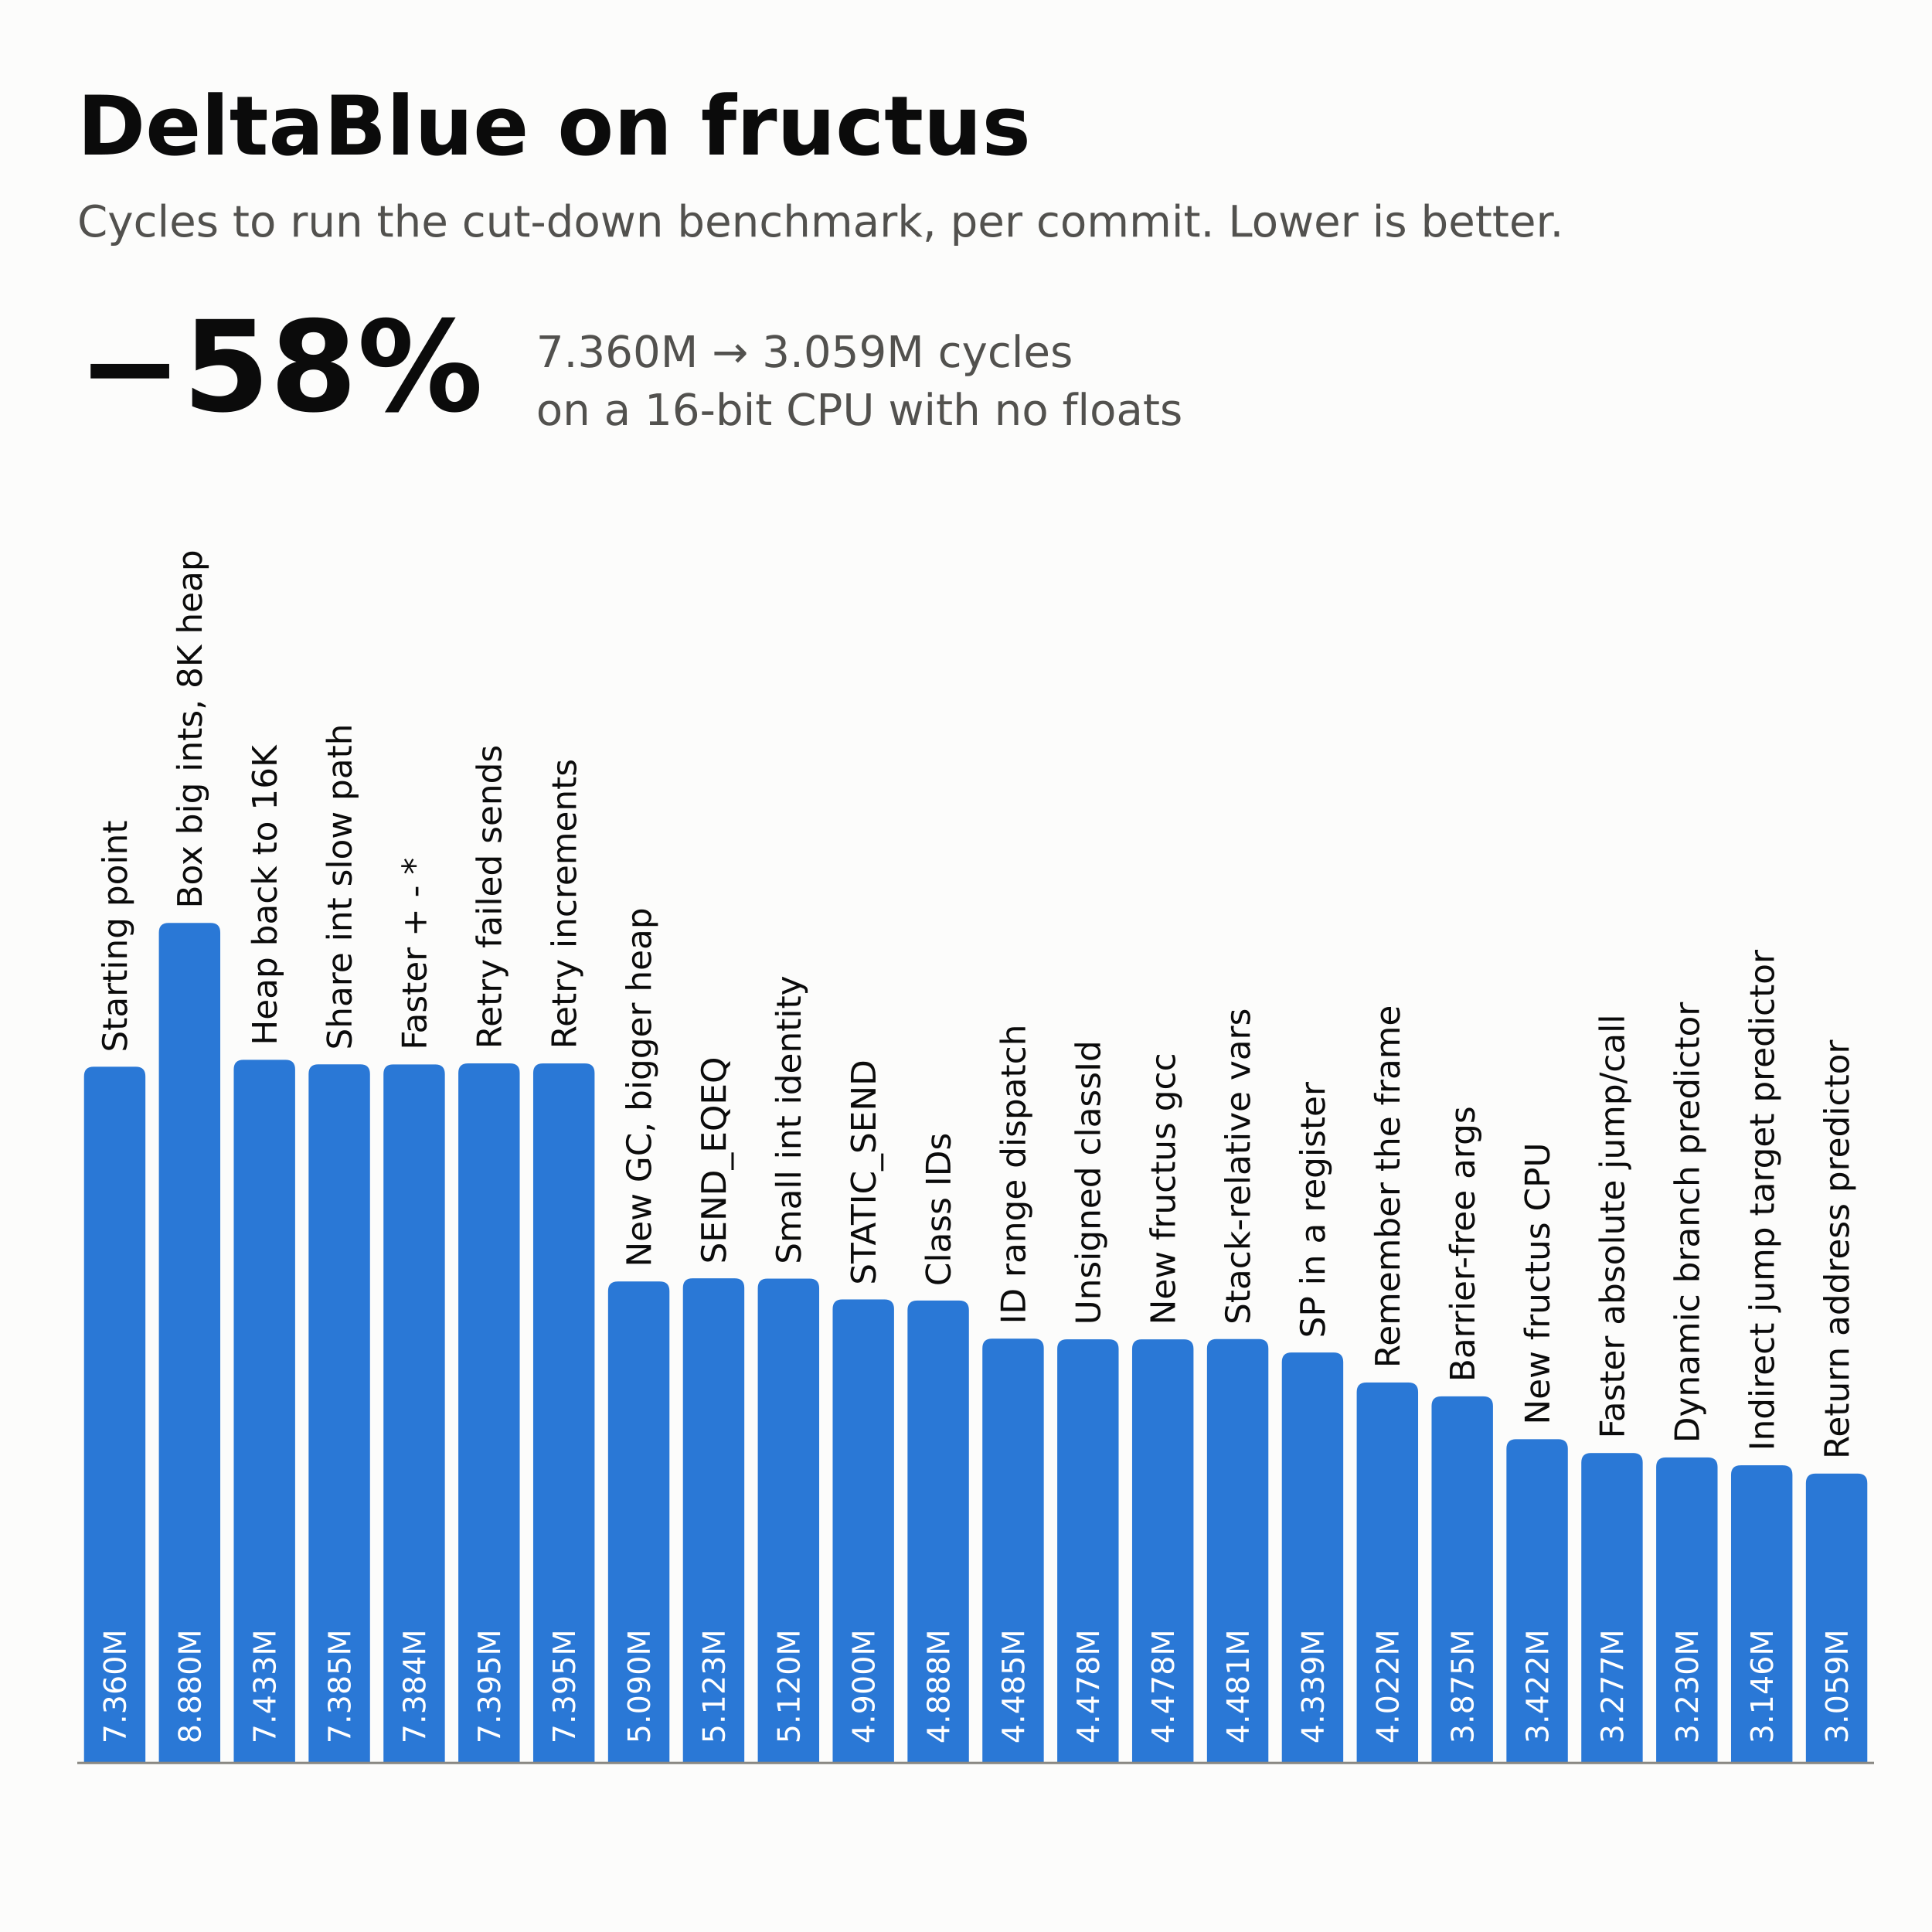
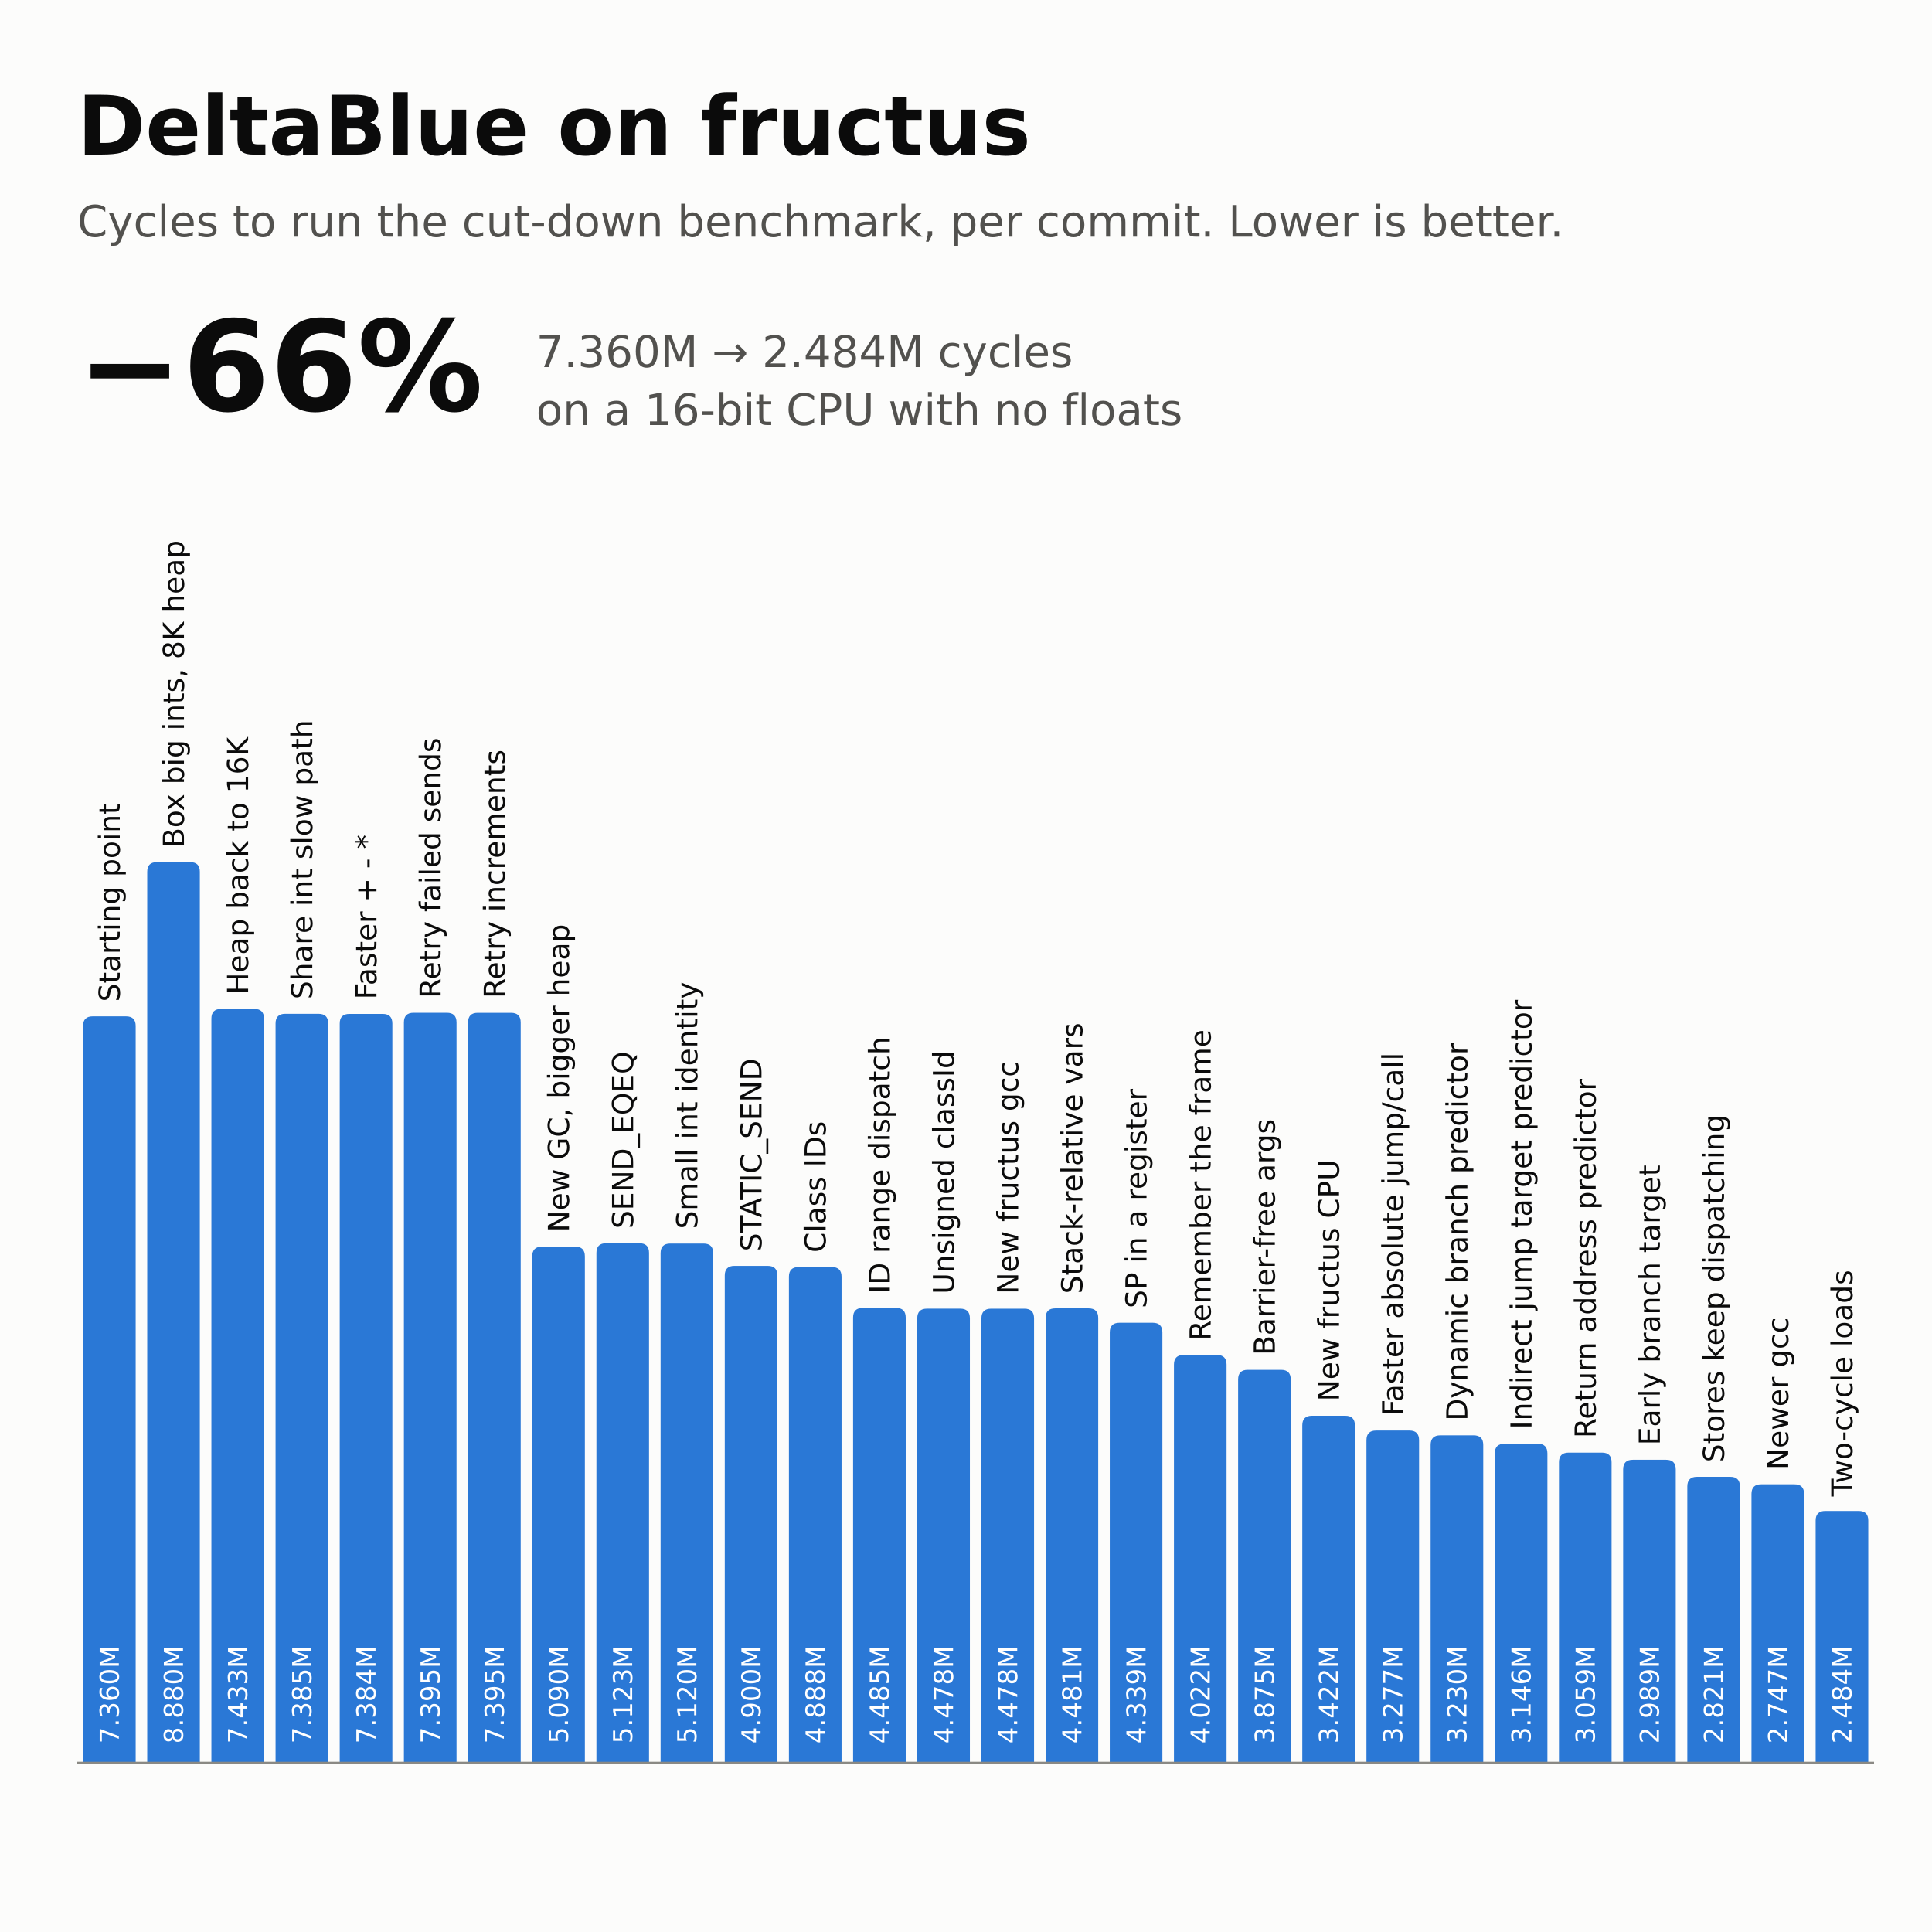
<svg xmlns="http://www.w3.org/2000/svg" width="800" height="800" viewBox="0 0 800 800" font-family="'DejaVu Sans', 'Liberation Sans', sans-serif">
  <rect width="800" height="800" fill="#fcfcfb" />
  <text x="32" y="64" font-size="34" font-weight="bold" fill="#0b0b0b">DeltaBlue on fructus</text>
  <text x="32" y="98" font-size="18" fill="#52514e">Cycles to run the cut-down benchmark, per commit. Lower is better.</text>
-   <text x="32" y="170" font-size="52" font-weight="bold" fill="#0b0b0b">−58%</text>
-   <text x="222" y="152" font-size="18" fill="#52514e">7.360M → 3.059M cycles</text>
+   <text x="32" y="170" font-size="52" font-weight="bold" fill="#0b0b0b">−66%</text>
+   <text x="222" y="152" font-size="18" fill="#52514e">7.360M → 2.484M cycles</text>
  <text x="222" y="176" font-size="18" fill="#52514e">on a 16-bit CPU with no floats</text>
-   <path d="M34.79,730 V445.701 Q34.79,441.701 38.79,441.701 H56.21 Q60.21,441.701 60.21,445.701 V730 Z" fill="#2a78d6" />
-   <text transform="translate(52.0756,722) rotate(-90)" font-size="12.71" fill="#ffffff">7.360M</text>
-   <text transform="translate(52.53316,435.7007) rotate(-90)" font-size="14.0" fill="#0b0b0b">Starting point</text>
-   <path d="M65.79,730 V386.161 Q65.79,382.161 69.79,382.161 H87.21 Q91.21,382.161 91.21,386.161 V730 Z" fill="#2a78d6" />
-   <text transform="translate(83.0756,722) rotate(-90)" font-size="12.71" fill="#ffffff">8.880M</text>
-   <text transform="translate(83.53316,376.1606) rotate(-90)" font-size="14.0" fill="#0b0b0b">Box big ints, 8K heap</text>
-   <path d="M96.79,730 V442.841 Q96.79,438.841 100.79,438.841 H118.21 Q122.21,438.841 122.21,442.841 V730 Z" fill="#2a78d6" />
-   <text transform="translate(114.0756,722) rotate(-90)" font-size="12.71" fill="#ffffff">7.433M</text>
-   <text transform="translate(114.5332,432.8412) rotate(-90)" font-size="14.0" fill="#0b0b0b">Heap back to 16K</text>
-   <path d="M127.79,730 V444.721 Q127.79,440.721 131.79,440.721 H149.21 Q153.21,440.721 153.21,444.721 V730 Z" fill="#2a78d6" />
-   <text transform="translate(145.0756,722) rotate(-90)" font-size="12.71" fill="#ffffff">7.385M</text>
-   <text transform="translate(145.5332,434.7214) rotate(-90)" font-size="14.0" fill="#0b0b0b">Share int slow path</text>
-   <path d="M158.79,730 V444.761 Q158.79,440.761 162.79,440.761 H180.21 Q184.21,440.761 184.21,444.761 V730 Z" fill="#2a78d6" />
-   <text transform="translate(176.0756,722) rotate(-90)" font-size="12.71" fill="#ffffff">7.384M</text>
-   <text transform="translate(176.5332,434.7606) rotate(-90)" font-size="14.0" fill="#0b0b0b">Faster + - *</text>
-   <path d="M189.79,730 V444.322 Q189.79,440.322 193.79,440.322 H211.21 Q215.21,440.322 215.21,444.322 V730 Z" fill="#2a78d6" />
-   <text transform="translate(207.0756,722) rotate(-90)" font-size="12.71" fill="#ffffff">7.395M</text>
-   <text transform="translate(207.5332,434.3216) rotate(-90)" font-size="14.0" fill="#0b0b0b">Retry failed sends</text>
-   <path d="M220.79,730 V444.341 Q220.79,440.341 224.79,440.341 H242.21 Q246.21,440.341 246.21,444.341 V730 Z" fill="#2a78d6" />
-   <text transform="translate(238.0756,722) rotate(-90)" font-size="12.71" fill="#ffffff">7.395M</text>
-   <text transform="translate(238.5332,434.3408) rotate(-90)" font-size="14.0" fill="#0b0b0b">Retry increments</text>
-   <path d="M251.79,730 V534.634 Q251.79,530.634 255.79,530.634 H273.21 Q277.21,530.634 277.21,534.634 V730 Z" fill="#2a78d6" />
-   <text transform="translate(269.0756,722) rotate(-90)" font-size="12.71" fill="#ffffff">5.090M</text>
-   <text transform="translate(269.5332,524.6344) rotate(-90)" font-size="14.0" fill="#0b0b0b">New GC, bigger heap</text>
-   <path d="M282.79,730 V533.324 Q282.79,529.324 286.79,529.324 H304.21 Q308.21,529.324 308.21,533.324 V730 Z" fill="#2a78d6" />
-   <text transform="translate(300.0756,722) rotate(-90)" font-size="12.71" fill="#ffffff">5.123M</text>
-   <text transform="translate(300.5332,523.3235) rotate(-90)" font-size="14.0" fill="#0b0b0b">SEND_EQEQ</text>
-   <path d="M313.79,730 V533.444 Q313.79,529.444 317.79,529.444 H335.21 Q339.21,529.444 339.21,533.444 V730 Z" fill="#2a78d6" />
-   <text transform="translate(331.0756,722) rotate(-90)" font-size="12.71" fill="#ffffff">5.120M</text>
-   <text transform="translate(331.5332,523.4439) rotate(-90)" font-size="14.0" fill="#0b0b0b">Small int identity</text>
-   <path d="M344.79,730 V542.062 Q344.79,538.062 348.79,538.062 H366.21 Q370.21,538.062 370.21,542.062 V730 Z" fill="#2a78d6" />
-   <text transform="translate(362.0756,722) rotate(-90)" font-size="12.71" fill="#ffffff">4.900M</text>
-   <text transform="translate(362.5332,532.0616) rotate(-90)" font-size="14.0" fill="#0b0b0b">STATIC_SEND</text>
-   <path d="M375.79,730 V542.522 Q375.79,538.522 379.79,538.522 H397.21 Q401.21,538.522 401.21,542.522 V730 Z" fill="#2a78d6" />
-   <text transform="translate(393.0756,722) rotate(-90)" font-size="12.71" fill="#ffffff">4.888M</text>
-   <text transform="translate(393.5332,532.5222) rotate(-90)" font-size="14.0" fill="#0b0b0b">Class IDs</text>
-   <path d="M406.79,730 V558.301 Q406.79,554.301 410.79,554.301 H428.21 Q432.21,554.301 432.21,558.301 V730 Z" fill="#2a78d6" />
-   <text transform="translate(424.0756,722) rotate(-90)" font-size="12.71" fill="#ffffff">4.485M</text>
-   <text transform="translate(424.5332,548.3015) rotate(-90)" font-size="14.0" fill="#0b0b0b">ID range dispatch</text>
-   <path d="M437.79,730 V558.583 Q437.79,554.583 441.79,554.583 H459.21 Q463.21,554.583 463.21,558.583 V730 Z" fill="#2a78d6" />
-   <text transform="translate(455.0756,722) rotate(-90)" font-size="12.71" fill="#ffffff">4.478M</text>
-   <text transform="translate(455.5332,548.5826) rotate(-90)" font-size="14.0" fill="#0b0b0b">Unsigned classId</text>
-   <path d="M468.79,730 V558.594 Q468.79,554.594 472.79,554.594 H490.21 Q494.21,554.594 494.21,558.594 V730 Z" fill="#2a78d6" />
-   <text transform="translate(486.0756,722) rotate(-90)" font-size="12.71" fill="#ffffff">4.478M</text>
-   <text transform="translate(486.5332,548.5937) rotate(-90)" font-size="14.0" fill="#0b0b0b">New fructus gcc</text>
-   <path d="M499.79,730 V558.465 Q499.79,554.465 503.79,554.465 H521.21 Q525.21,554.465 525.21,558.465 V730 Z" fill="#2a78d6" />
-   <text transform="translate(517.0756,722) rotate(-90)" font-size="12.71" fill="#ffffff">4.481M</text>
-   <text transform="translate(517.5332,548.4654) rotate(-90)" font-size="14.0" fill="#0b0b0b">Stack-relative vars</text>
-   <path d="M530.79,730 V564.033 Q530.79,560.033 534.79,560.033 H552.21 Q556.21,560.033 556.21,564.033 V730 Z" fill="#2a78d6" />
-   <text transform="translate(548.0756,722) rotate(-90)" font-size="12.71" fill="#ffffff">4.339M</text>
-   <text transform="translate(548.5332,554.0331) rotate(-90)" font-size="14.0" fill="#0b0b0b">SP in a register</text>
-   <path d="M561.79,730 V576.461 Q561.79,572.461 565.79,572.461 H583.21 Q587.21,572.461 587.21,576.461 V730 Z" fill="#2a78d6" />
-   <text transform="translate(579.0756,722) rotate(-90)" font-size="12.71" fill="#ffffff">4.022M</text>
-   <text transform="translate(579.5332,566.4608) rotate(-90)" font-size="14.0" fill="#0b0b0b">Remember the frame</text>
-   <path d="M592.79,730 V582.204 Q592.79,578.204 596.79,578.204 H614.21 Q618.21,578.204 618.21,582.204 V730 Z" fill="#2a78d6" />
-   <text transform="translate(610.0756,722) rotate(-90)" font-size="12.71" fill="#ffffff">3.875M</text>
-   <text transform="translate(610.5332,572.2042) rotate(-90)" font-size="14.0" fill="#0b0b0b">Barrier-free args</text>
-   <path d="M623.79,730 V599.939 Q623.79,595.939 627.79,595.939 H645.21 Q649.21,595.939 649.21,599.939 V730 Z" fill="#2a78d6" />
-   <text transform="translate(641.0756,722) rotate(-90)" font-size="12.71" fill="#ffffff">3.422M</text>
-   <text transform="translate(641.5332,589.9385) rotate(-90)" font-size="14.0" fill="#0b0b0b">New fructus CPU</text>
-   <path d="M654.79,730 V605.655 Q654.79,601.655 658.79,601.655 H676.21 Q680.21,601.655 680.21,605.655 V730 Z" fill="#2a78d6" />
-   <text transform="translate(672.0756,722) rotate(-90)" font-size="12.71" fill="#ffffff">3.277M</text>
-   <text transform="translate(672.5332,595.6546) rotate(-90)" font-size="14.0" fill="#0b0b0b">Faster absolute jump/call</text>
-   <path d="M685.79,730 V607.494 Q685.79,603.494 689.79,603.494 H707.21 Q711.21,603.494 711.21,607.494 V730 Z" fill="#2a78d6" />
-   <text transform="translate(703.0756,722) rotate(-90)" font-size="12.71" fill="#ffffff">3.230M</text>
-   <text transform="translate(703.5332,597.4941) rotate(-90)" font-size="14.0" fill="#0b0b0b">Dynamic branch predictor</text>
-   <path d="M716.79,730 V610.751 Q716.79,606.751 720.79,606.751 H738.21 Q742.21,606.751 742.21,610.751 V730 Z" fill="#2a78d6" />
-   <text transform="translate(734.0756,722) rotate(-90)" font-size="12.71" fill="#ffffff">3.146M</text>
-   <text transform="translate(734.5332,600.7511) rotate(-90)" font-size="14.0" fill="#0b0b0b">Indirect jump target predictor</text>
-   <path d="M747.79,730 V614.175 Q747.79,610.175 751.79,610.175 H769.21 Q773.21,610.175 773.21,614.175 V730 Z" fill="#2a78d6" />
-   <text transform="translate(765.0756,722) rotate(-90)" font-size="12.71" fill="#ffffff">3.059M</text>
-   <text transform="translate(765.5332,604.1751) rotate(-90)" font-size="14.0" fill="#0b0b0b">Return address predictor</text>
+   <path d="M34.391,730 V424.843 Q34.391,420.843 38.391,420.843 H52.18 Q56.18,420.843 56.18,424.843 V730 Z" fill="#2a78d6" />
+   <text transform="translate(49.20766,722) rotate(-90)" font-size="10.894" fill="#ffffff">7.360M</text>
+   <text transform="translate(49.59985,414.8425) rotate(-90)" font-size="12.0" fill="#0b0b0b">Starting point</text>
+   <path d="M60.963,730 V360.995 Q60.963,356.995 64.963,356.995 H78.751 Q82.751,356.995 82.751,360.995 V730 Z" fill="#2a78d6" />
+   <text transform="translate(75.77909,722) rotate(-90)" font-size="10.894" fill="#ffffff">8.880M</text>
+   <text transform="translate(76.17128,350.9948) rotate(-90)" font-size="12.0" fill="#0b0b0b">Box big ints, 8K heap</text>
+   <path d="M87.534,730 V421.776 Q87.534,417.776 91.534,417.776 H105.323 Q109.323,417.776 109.323,421.776 V730 Z" fill="#2a78d6" />
+   <text transform="translate(102.3505,722) rotate(-90)" font-size="10.894" fill="#ffffff">7.433M</text>
+   <text transform="translate(102.7427,411.7762) rotate(-90)" font-size="12.0" fill="#0b0b0b">Heap back to 16K</text>
+   <path d="M114.106,730 V423.792 Q114.106,419.792 118.106,419.792 H131.894 Q135.894,419.792 135.894,423.792 V730 Z" fill="#2a78d6" />
+   <text transform="translate(128.9219,722) rotate(-90)" font-size="10.894" fill="#ffffff">7.385M</text>
+   <text transform="translate(129.3141,413.7924) rotate(-90)" font-size="12.0" fill="#0b0b0b">Share int slow path</text>
+   <path d="M140.677,730 V423.834 Q140.677,419.834 144.677,419.834 H158.466 Q162.466,419.834 162.466,423.834 V730 Z" fill="#2a78d6" />
+   <text transform="translate(155.4934,722) rotate(-90)" font-size="10.894" fill="#ffffff">7.384M</text>
+   <text transform="translate(155.8856,413.8344) rotate(-90)" font-size="12.0" fill="#0b0b0b">Faster + - *</text>
+   <path d="M167.249,730 V423.364 Q167.249,419.364 171.249,419.364 H185.037 Q189.037,419.364 189.037,423.364 V730 Z" fill="#2a78d6" />
+   <text transform="translate(182.0648,722) rotate(-90)" font-size="10.894" fill="#ffffff">7.395M</text>
+   <text transform="translate(182.457,413.3637) rotate(-90)" font-size="12.0" fill="#0b0b0b">Retry failed sends</text>
+   <path d="M193.82,730 V423.384 Q193.82,419.384 197.82,419.384 H211.609 Q215.609,419.384 215.609,423.384 V730 Z" fill="#2a78d6" />
+   <text transform="translate(208.6362,722) rotate(-90)" font-size="10.894" fill="#ffffff">7.395M</text>
+   <text transform="translate(209.0284,413.3843) rotate(-90)" font-size="12.0" fill="#0b0b0b">Retry increments</text>
+   <path d="M220.391,730 V520.211 Q220.391,516.211 224.391,516.211 H238.18 Q242.18,516.211 242.18,520.211 V730 Z" fill="#2a78d6" />
+   <text transform="translate(235.2077,722) rotate(-90)" font-size="10.894" fill="#ffffff">5.090M</text>
+   <text transform="translate(235.5999,510.2106) rotate(-90)" font-size="12.0" fill="#0b0b0b">New GC, bigger heap</text>
+   <path d="M246.963,730 V518.805 Q246.963,514.805 250.963,514.805 H264.751 Q268.751,514.805 268.751,518.805 V730 Z" fill="#2a78d6" />
+   <text transform="translate(261.7791,722) rotate(-90)" font-size="10.894" fill="#ffffff">5.123M</text>
+   <text transform="translate(262.1713,508.8048) rotate(-90)" font-size="12.0" fill="#0b0b0b">SEND_EQEQ</text>
+   <path d="M273.534,730 V518.934 Q273.534,514.934 277.534,514.934 H291.323 Q295.323,514.934 295.323,518.934 V730 Z" fill="#2a78d6" />
+   <text transform="translate(288.3505,722) rotate(-90)" font-size="10.894" fill="#ffffff">5.120M</text>
+   <text transform="translate(288.7427,508.9339) rotate(-90)" font-size="12.0" fill="#0b0b0b">Small int identity</text>
+   <path d="M300.106,730 V528.175 Q300.106,524.175 304.106,524.175 H317.894 Q321.894,524.175 321.894,528.175 V730 Z" fill="#2a78d6" />
+   <text transform="translate(314.9219,722) rotate(-90)" font-size="10.894" fill="#ffffff">4.900M</text>
+   <text transform="translate(315.3141,518.1751) rotate(-90)" font-size="12.0" fill="#0b0b0b">STATIC_SEND</text>
+   <path d="M326.677,730 V528.669 Q326.677,524.669 330.677,524.669 H344.466 Q348.466,524.669 348.466,528.669 V730 Z" fill="#2a78d6" />
+   <text transform="translate(341.4934,722) rotate(-90)" font-size="10.894" fill="#ffffff">4.888M</text>
+   <text transform="translate(341.8856,518.669) rotate(-90)" font-size="12.0" fill="#0b0b0b">Class IDs</text>
+   <path d="M353.249,730 V545.59 Q353.249,541.59 357.249,541.59 H371.037 Q375.037,541.59 375.037,545.59 V730 Z" fill="#2a78d6" />
+   <text transform="translate(368.0648,722) rotate(-90)" font-size="10.894" fill="#ffffff">4.485M</text>
+   <text transform="translate(368.457,535.5899) rotate(-90)" font-size="12.0" fill="#0b0b0b">ID range dispatch</text>
+   <path d="M379.82,730 V545.891 Q379.82,541.891 383.82,541.891 H397.609 Q401.609,541.891 401.609,545.891 V730 Z" fill="#2a78d6" />
+   <text transform="translate(394.6362,722) rotate(-90)" font-size="10.894" fill="#ffffff">4.478M</text>
+   <text transform="translate(395.0284,535.8913) rotate(-90)" font-size="12.0" fill="#0b0b0b">Unsigned classId</text>
+   <path d="M406.391,730 V545.903 Q406.391,541.903 410.391,541.903 H424.18 Q428.18,541.903 428.18,545.903 V730 Z" fill="#2a78d6" />
+   <text transform="translate(421.2077,722) rotate(-90)" font-size="10.894" fill="#ffffff">4.478M</text>
+   <text transform="translate(421.5999,535.9033) rotate(-90)" font-size="12.0" fill="#0b0b0b">New fructus gcc</text>
+   <path d="M432.963,730 V545.766 Q432.963,541.766 436.963,541.766 H450.751 Q454.751,541.766 454.751,545.766 V730 Z" fill="#2a78d6" />
+   <text transform="translate(447.7791,722) rotate(-90)" font-size="10.894" fill="#ffffff">4.481M</text>
+   <text transform="translate(448.1713,535.7657) rotate(-90)" font-size="12.0" fill="#0b0b0b">Stack-relative vars</text>
+   <path d="M459.534,730 V551.736 Q459.534,547.736 463.534,547.736 H477.323 Q481.323,547.736 481.323,551.736 V730 Z" fill="#2a78d6" />
+   <text transform="translate(474.3505,722) rotate(-90)" font-size="10.894" fill="#ffffff">4.339M</text>
+   <text transform="translate(474.7427,541.7362) rotate(-90)" font-size="12.0" fill="#0b0b0b">SP in a register</text>
+   <path d="M486.106,730 V565.063 Q486.106,561.063 490.106,561.063 H503.894 Q507.894,561.063 507.894,565.063 V730 Z" fill="#2a78d6" />
+   <text transform="translate(500.9219,722) rotate(-90)" font-size="10.894" fill="#ffffff">4.022M</text>
+   <text transform="translate(501.3141,555.063) rotate(-90)" font-size="12.0" fill="#0b0b0b">Remember the frame</text>
+   <path d="M512.677,730 V571.222 Q512.677,567.222 516.677,567.222 H530.466 Q534.466,567.222 534.466,571.222 V730 Z" fill="#2a78d6" />
+   <text transform="translate(527.4934,722) rotate(-90)" font-size="10.894" fill="#ffffff">3.875M</text>
+   <text transform="translate(527.8856,561.222) rotate(-90)" font-size="12.0" fill="#0b0b0b">Barrier-free args</text>
+   <path d="M539.249,730 V590.239 Q539.249,586.239 543.249,586.239 H557.037 Q561.037,586.239 561.037,590.239 V730 Z" fill="#2a78d6" />
+   <text transform="translate(554.0648,722) rotate(-90)" font-size="10.894" fill="#ffffff">3.422M</text>
+   <text transform="translate(554.457,580.2393) rotate(-90)" font-size="12.0" fill="#0b0b0b">New fructus CPU</text>
+   <path d="M565.82,730 V596.369 Q565.82,592.369 569.82,592.369 H583.609 Q587.609,592.369 587.609,596.369 V730 Z" fill="#2a78d6" />
+   <text transform="translate(580.6362,722) rotate(-90)" font-size="10.894" fill="#ffffff">3.277M</text>
+   <text transform="translate(581.0284,586.369) rotate(-90)" font-size="12.0" fill="#0b0b0b">Faster absolute jump/call</text>
+   <path d="M592.391,730 V598.342 Q592.391,594.342 596.391,594.342 H610.18 Q614.18,594.342 614.18,598.342 V730 Z" fill="#2a78d6" />
+   <text transform="translate(607.2077,722) rotate(-90)" font-size="10.894" fill="#ffffff">3.230M</text>
+   <text transform="translate(607.5999,588.3416) rotate(-90)" font-size="12.0" fill="#0b0b0b">Dynamic branch predictor</text>
+   <path d="M618.963,730 V601.834 Q618.963,597.834 622.963,597.834 H636.751 Q640.751,597.834 640.751,601.834 V730 Z" fill="#2a78d6" />
+   <text transform="translate(633.7791,722) rotate(-90)" font-size="10.894" fill="#ffffff">3.146M</text>
+   <text transform="translate(634.1713,591.8342) rotate(-90)" font-size="12.0" fill="#0b0b0b">Indirect jump target predictor</text>
+   <path d="M645.534,730 V605.506 Q645.534,601.506 649.534,601.506 H663.323 Q667.323,601.506 667.323,605.506 V730 Z" fill="#2a78d6" />
+   <text transform="translate(660.3505,722) rotate(-90)" font-size="10.894" fill="#ffffff">3.059M</text>
+   <text transform="translate(660.7427,595.5059) rotate(-90)" font-size="12.0" fill="#0b0b0b">Return address predictor</text>
+   <path d="M672.106,730 V608.467 Q672.106,604.467 676.106,604.467 H689.894 Q693.894,604.467 693.894,608.467 V730 Z" fill="#2a78d6" />
+   <text transform="translate(686.9219,722) rotate(-90)" font-size="10.894" fill="#ffffff">2.989M</text>
+   <text transform="translate(687.3141,598.4669) rotate(-90)" font-size="12.0" fill="#0b0b0b">Early branch target</text>
+   <path d="M698.677,730 V615.523 Q698.677,611.523 702.677,611.523 H716.466 Q720.466,611.523 720.466,615.523 V730 Z" fill="#2a78d6" />
+   <text transform="translate(713.4934,722) rotate(-90)" font-size="10.894" fill="#ffffff">2.821M</text>
+   <text transform="translate(713.8856,605.5229) rotate(-90)" font-size="12.0" fill="#0b0b0b">Stores keep dispatching</text>
+   <path d="M725.249,730 V618.621 Q725.249,614.621 729.249,614.621 H743.037 Q747.037,614.621 747.037,618.621 V730 Z" fill="#2a78d6" />
+   <text transform="translate(740.0648,722) rotate(-90)" font-size="10.894" fill="#ffffff">2.747M</text>
+   <text transform="translate(740.457,608.6205) rotate(-90)" font-size="12.0" fill="#0b0b0b">Newer gcc</text>
+   <path d="M751.82,730 V629.655 Q751.82,625.655 755.82,625.655 H769.609 Q773.609,625.655 773.609,629.655 V730 Z" fill="#2a78d6" />
+   <text transform="translate(766.6362,722) rotate(-90)" font-size="10.894" fill="#ffffff">2.484M</text>
+   <text transform="translate(767.0284,619.6549) rotate(-90)" font-size="12.0" fill="#0b0b0b">Two-cycle loads</text>
  <line x1="32" x2="776" y1="730" y2="730" stroke="#8a8984" stroke-width="1" />
</svg>
